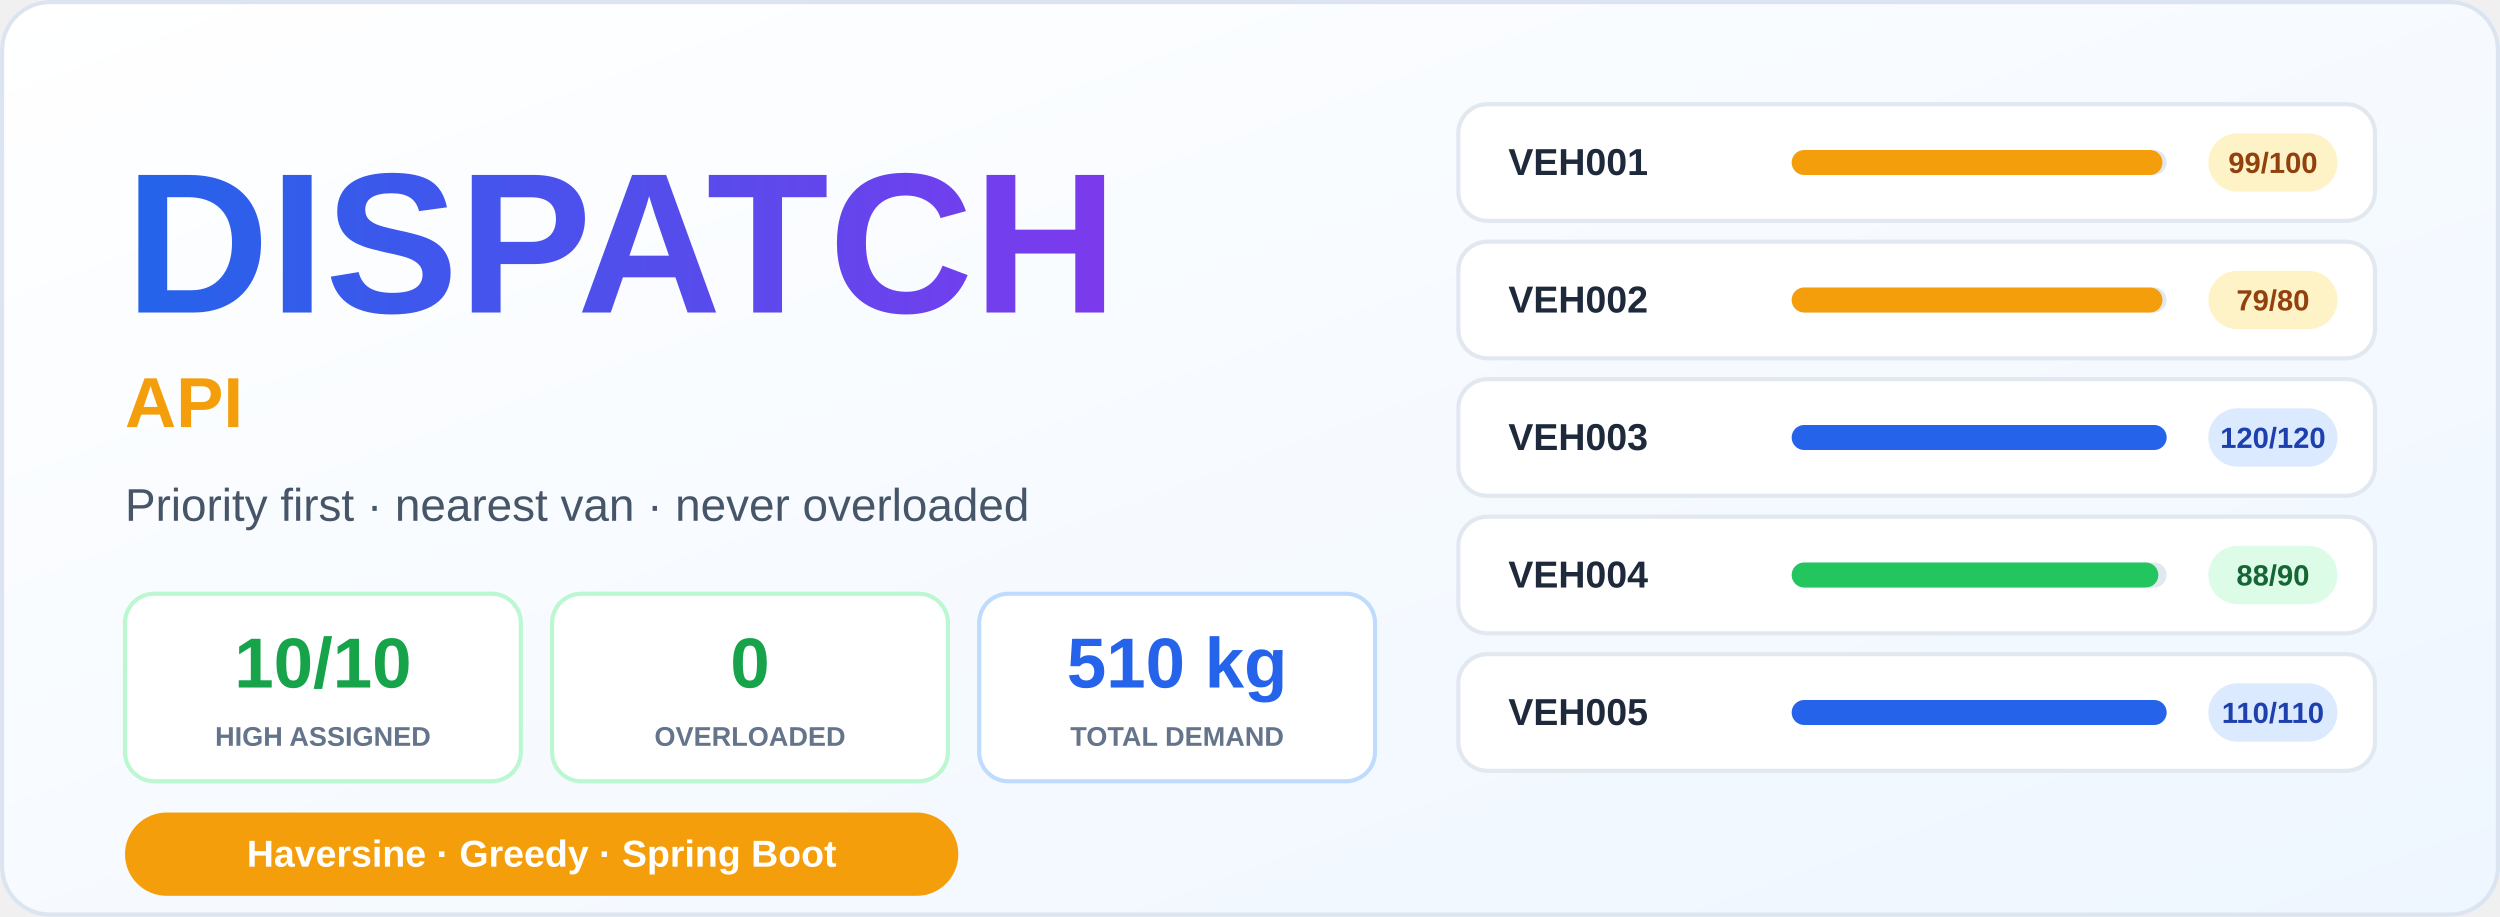
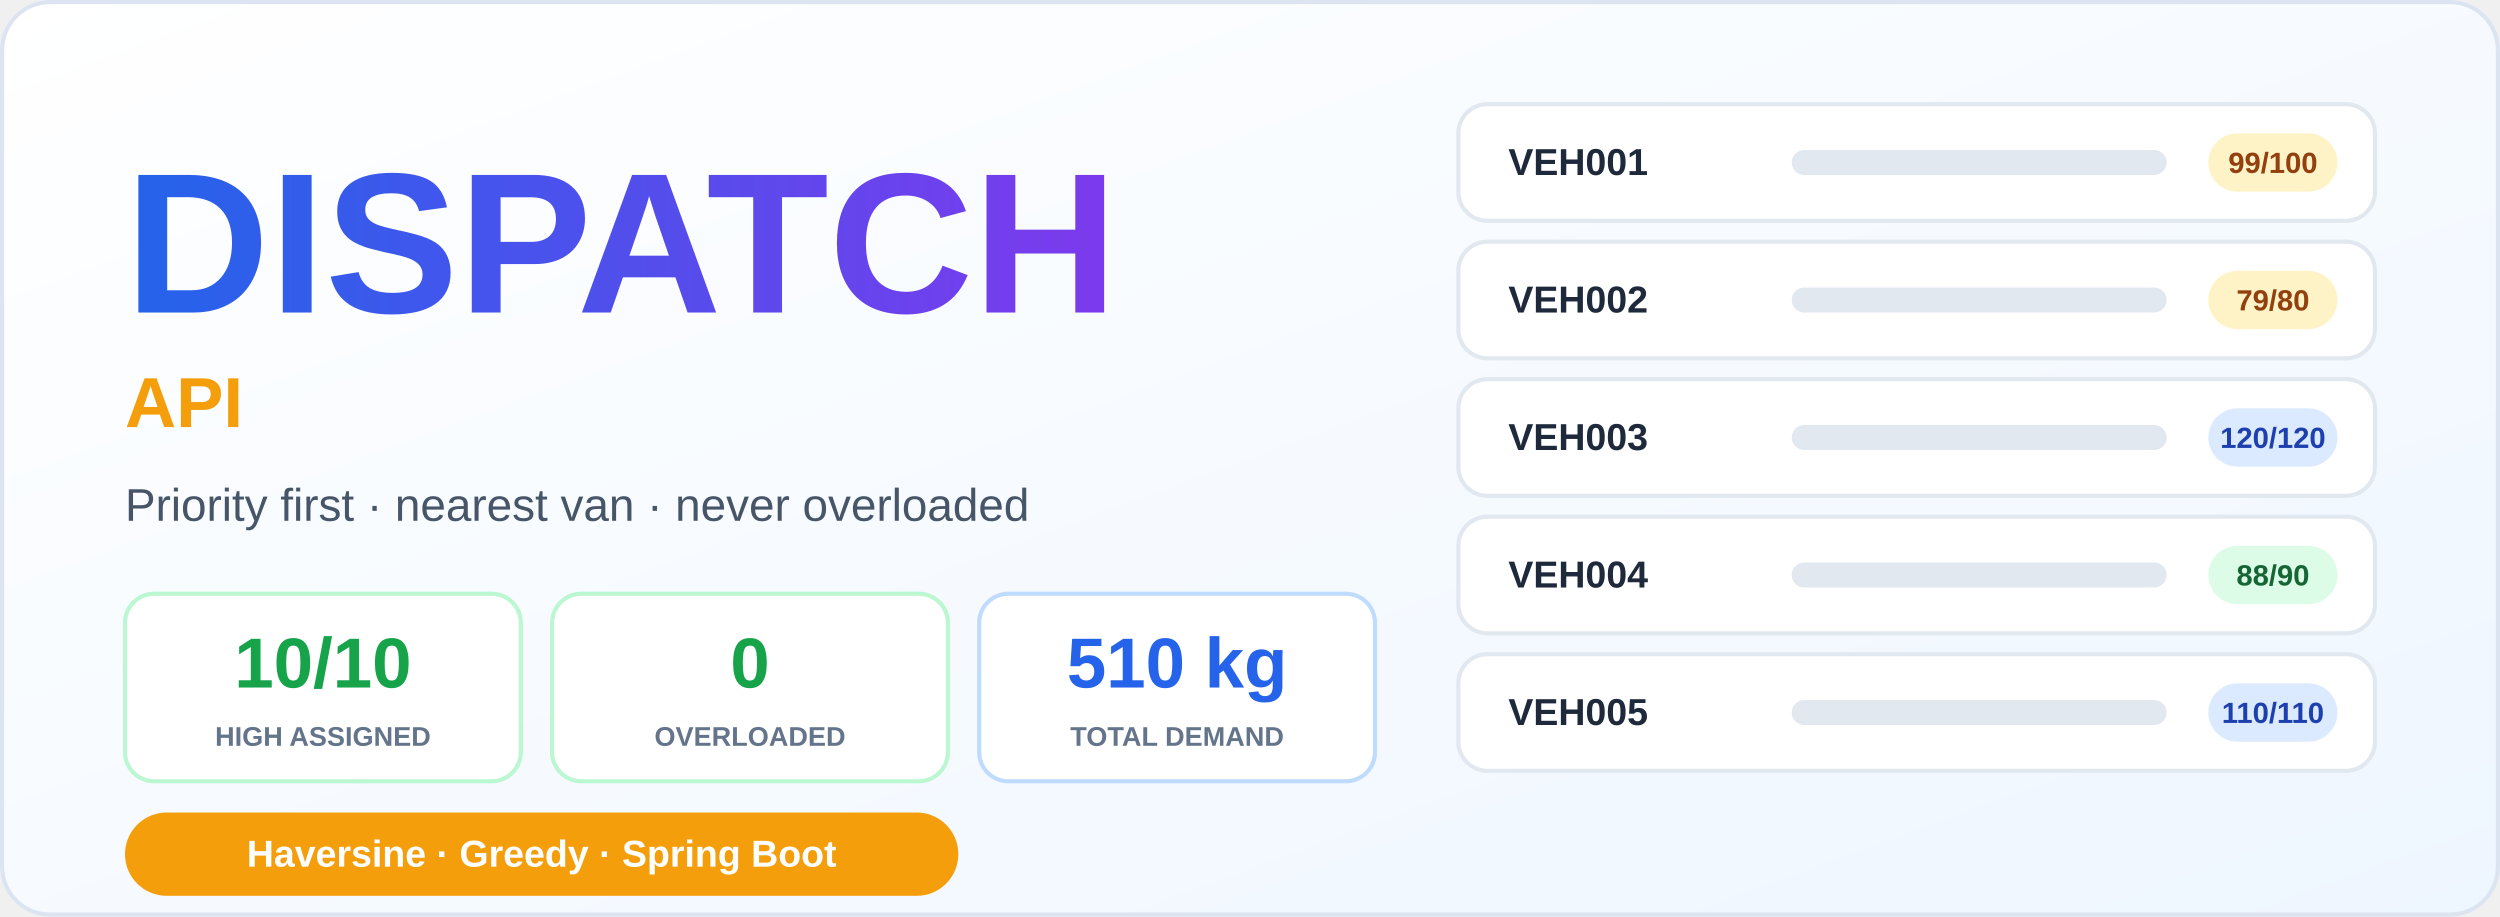
<svg xmlns="http://www.w3.org/2000/svg" viewBox="0 0 1200 440" role="img" aria-label="Dispatch API: orders flow to the nearest vehicle with room, HIGH priority first">
  <defs>
    <linearGradient id="bg" x1="0" y1="0" x2="1" y2="1">
      <stop offset="0" stop-color="#ffffff" />
      <stop offset="1" stop-color="#eef6ff" />
    </linearGradient>
    <linearGradient id="title" x1="0" y1="0" x2="1" y2="0">
      <stop offset="0" stop-color="#2563eb" />
      <stop offset="1" stop-color="#7c3aed" />
    </linearGradient>
  </defs>
  <rect width="1200" height="440" rx="24" fill="url(#bg)" />
  <rect x="1" y="1" width="1198" height="438" rx="23" fill="none" stroke="#dbe4f0" stroke-width="2" />
  <text x="60" y="150" font-family="Segoe UI, Arial, sans-serif" font-size="96" font-weight="800" fill="url(#title)">DISPATCH</text>
  <text x="60" y="205" font-family="Segoe UI, Arial, sans-serif" font-size="34" font-weight="700" fill="#f59e0b">API</text>
  <text x="60" y="250" font-family="Segoe UI, Arial, sans-serif" font-size="22" fill="#475569">Priority first · nearest van · never overloaded</text>
  <rect x="60" y="285" width="190" height="90" rx="14" fill="#ffffff" stroke="#bbf7d0" stroke-width="2" />
  <text x="155" y="330" text-anchor="middle" font-family="Segoe UI, Arial, sans-serif" font-size="34" font-weight="800" fill="#16a34a">10/10</text>
  <text x="155" y="358" text-anchor="middle" font-family="Segoe UI, Arial, sans-serif" font-size="13" font-weight="600" fill="#64748b">HIGH ASSIGNED</text>
  <rect x="265" y="285" width="190" height="90" rx="14" fill="#ffffff" stroke="#bbf7d0" stroke-width="2" />
  <text x="360" y="330" text-anchor="middle" font-family="Segoe UI, Arial, sans-serif" font-size="34" font-weight="800" fill="#16a34a">0</text>
  <text x="360" y="358" text-anchor="middle" font-family="Segoe UI, Arial, sans-serif" font-size="13" font-weight="600" fill="#64748b">OVERLOADED</text>
  <rect x="470" y="285" width="190" height="90" rx="14" fill="#ffffff" stroke="#bfdbfe" stroke-width="2" />
  <text x="565" y="330" text-anchor="middle" font-family="Segoe UI, Arial, sans-serif" font-size="34" font-weight="800" fill="#2563eb">510 kg</text>
  <text x="565" y="358" text-anchor="middle" font-family="Segoe UI, Arial, sans-serif" font-size="13" font-weight="600" fill="#64748b">TOTAL DEMAND</text>
  <rect x="60" y="390" width="400" height="40" rx="20" fill="#f59e0b" />
  <text x="260" y="416" text-anchor="middle" font-family="Segoe UI, Arial, sans-serif" font-size="18" font-weight="700" fill="#ffffff">Haversine · Greedy · Spring Boot</text>
  <g font-family="Segoe UI, Arial, sans-serif">
    <rect x="700" y="50" width="440" height="56" rx="14" fill="#ffffff" stroke="#e2e8f0" stroke-width="2" />
    <text x="724" y="84" font-size="18" font-weight="700" fill="#1e293b">VEH001</text>
    <rect x="860" y="72" width="180" height="12" rx="6" fill="#e2e8f0" />
-     <rect x="860" y="72" width="178" height="12" rx="6" fill="#f59e0b" />
+     <rect x="860" y="72" width="0" height="12" rx="6" fill="#f59e0b">
+       <animate attributeName="width" from="0" to="178" dur="1.2s" begin="0.2s" fill="freeze" />
+     </rect>
    <rect x="1060" y="64" width="62" height="28" rx="14" fill="#fef3c7" />
    <text x="1091" y="83" text-anchor="middle" font-size="14" font-weight="700" fill="#92400e">99/100</text>
    <rect x="700" y="116" width="440" height="56" rx="14" fill="#ffffff" stroke="#e2e8f0" stroke-width="2" />
    <text x="724" y="150" font-size="18" font-weight="700" fill="#1e293b">VEH002</text>
    <rect x="860" y="138" width="180" height="12" rx="6" fill="#e2e8f0" />
-     <rect x="860" y="138" width="178" height="12" rx="6" fill="#f59e0b" />
+     <rect x="860" y="138" width="0" height="12" rx="6" fill="#f59e0b">
+       <animate attributeName="width" from="0" to="178" dur="1.2s" begin="0.4s" fill="freeze" />
+     </rect>
    <rect x="1060" y="130" width="62" height="28" rx="14" fill="#fef3c7" />
    <text x="1091" y="149" text-anchor="middle" font-size="14" font-weight="700" fill="#92400e">79/80</text>
    <rect x="700" y="182" width="440" height="56" rx="14" fill="#ffffff" stroke="#e2e8f0" stroke-width="2" />
    <text x="724" y="216" font-size="18" font-weight="700" fill="#1e293b">VEH003</text>
    <rect x="860" y="204" width="180" height="12" rx="6" fill="#e2e8f0" />
-     <rect x="860" y="204" width="180" height="12" rx="6" fill="#2563eb" />
+     <rect x="860" y="204" width="0" height="12" rx="6" fill="#2563eb">
+       <animate attributeName="width" from="0" to="180" dur="1.2s" begin="0.6s" fill="freeze" />
+     </rect>
    <rect x="1060" y="196" width="62" height="28" rx="14" fill="#dbeafe" />
    <text x="1091" y="215" text-anchor="middle" font-size="14" font-weight="700" fill="#1e40af">120/120</text>
    <rect x="700" y="248" width="440" height="56" rx="14" fill="#ffffff" stroke="#e2e8f0" stroke-width="2" />
    <text x="724" y="282" font-size="18" font-weight="700" fill="#1e293b">VEH004</text>
    <rect x="860" y="270" width="180" height="12" rx="6" fill="#e2e8f0" />
-     <rect x="860" y="270" width="176" height="12" rx="6" fill="#22c55e" />
+     <rect x="860" y="270" width="0" height="12" rx="6" fill="#22c55e">
+       <animate attributeName="width" from="0" to="176" dur="1.2s" begin="0.8s" fill="freeze" />
+     </rect>
    <rect x="1060" y="262" width="62" height="28" rx="14" fill="#dcfce7" />
    <text x="1091" y="281" text-anchor="middle" font-size="14" font-weight="700" fill="#166534">88/90</text>
    <rect x="700" y="314" width="440" height="56" rx="14" fill="#ffffff" stroke="#e2e8f0" stroke-width="2" />
    <text x="724" y="348" font-size="18" font-weight="700" fill="#1e293b">VEH005</text>
    <rect x="860" y="336" width="180" height="12" rx="6" fill="#e2e8f0" />
-     <rect x="860" y="336" width="180" height="12" rx="6" fill="#2563eb" />
+     <rect x="860" y="336" width="0" height="12" rx="6" fill="#2563eb">
+       <animate attributeName="width" from="0" to="180" dur="1.2s" begin="1.0s" fill="freeze" />
+     </rect>
    <rect x="1060" y="328" width="62" height="28" rx="14" fill="#dbeafe" />
    <text x="1091" y="347" text-anchor="middle" font-size="14" font-weight="700" fill="#1e40af">110/110</text>
  </g>
</svg>
